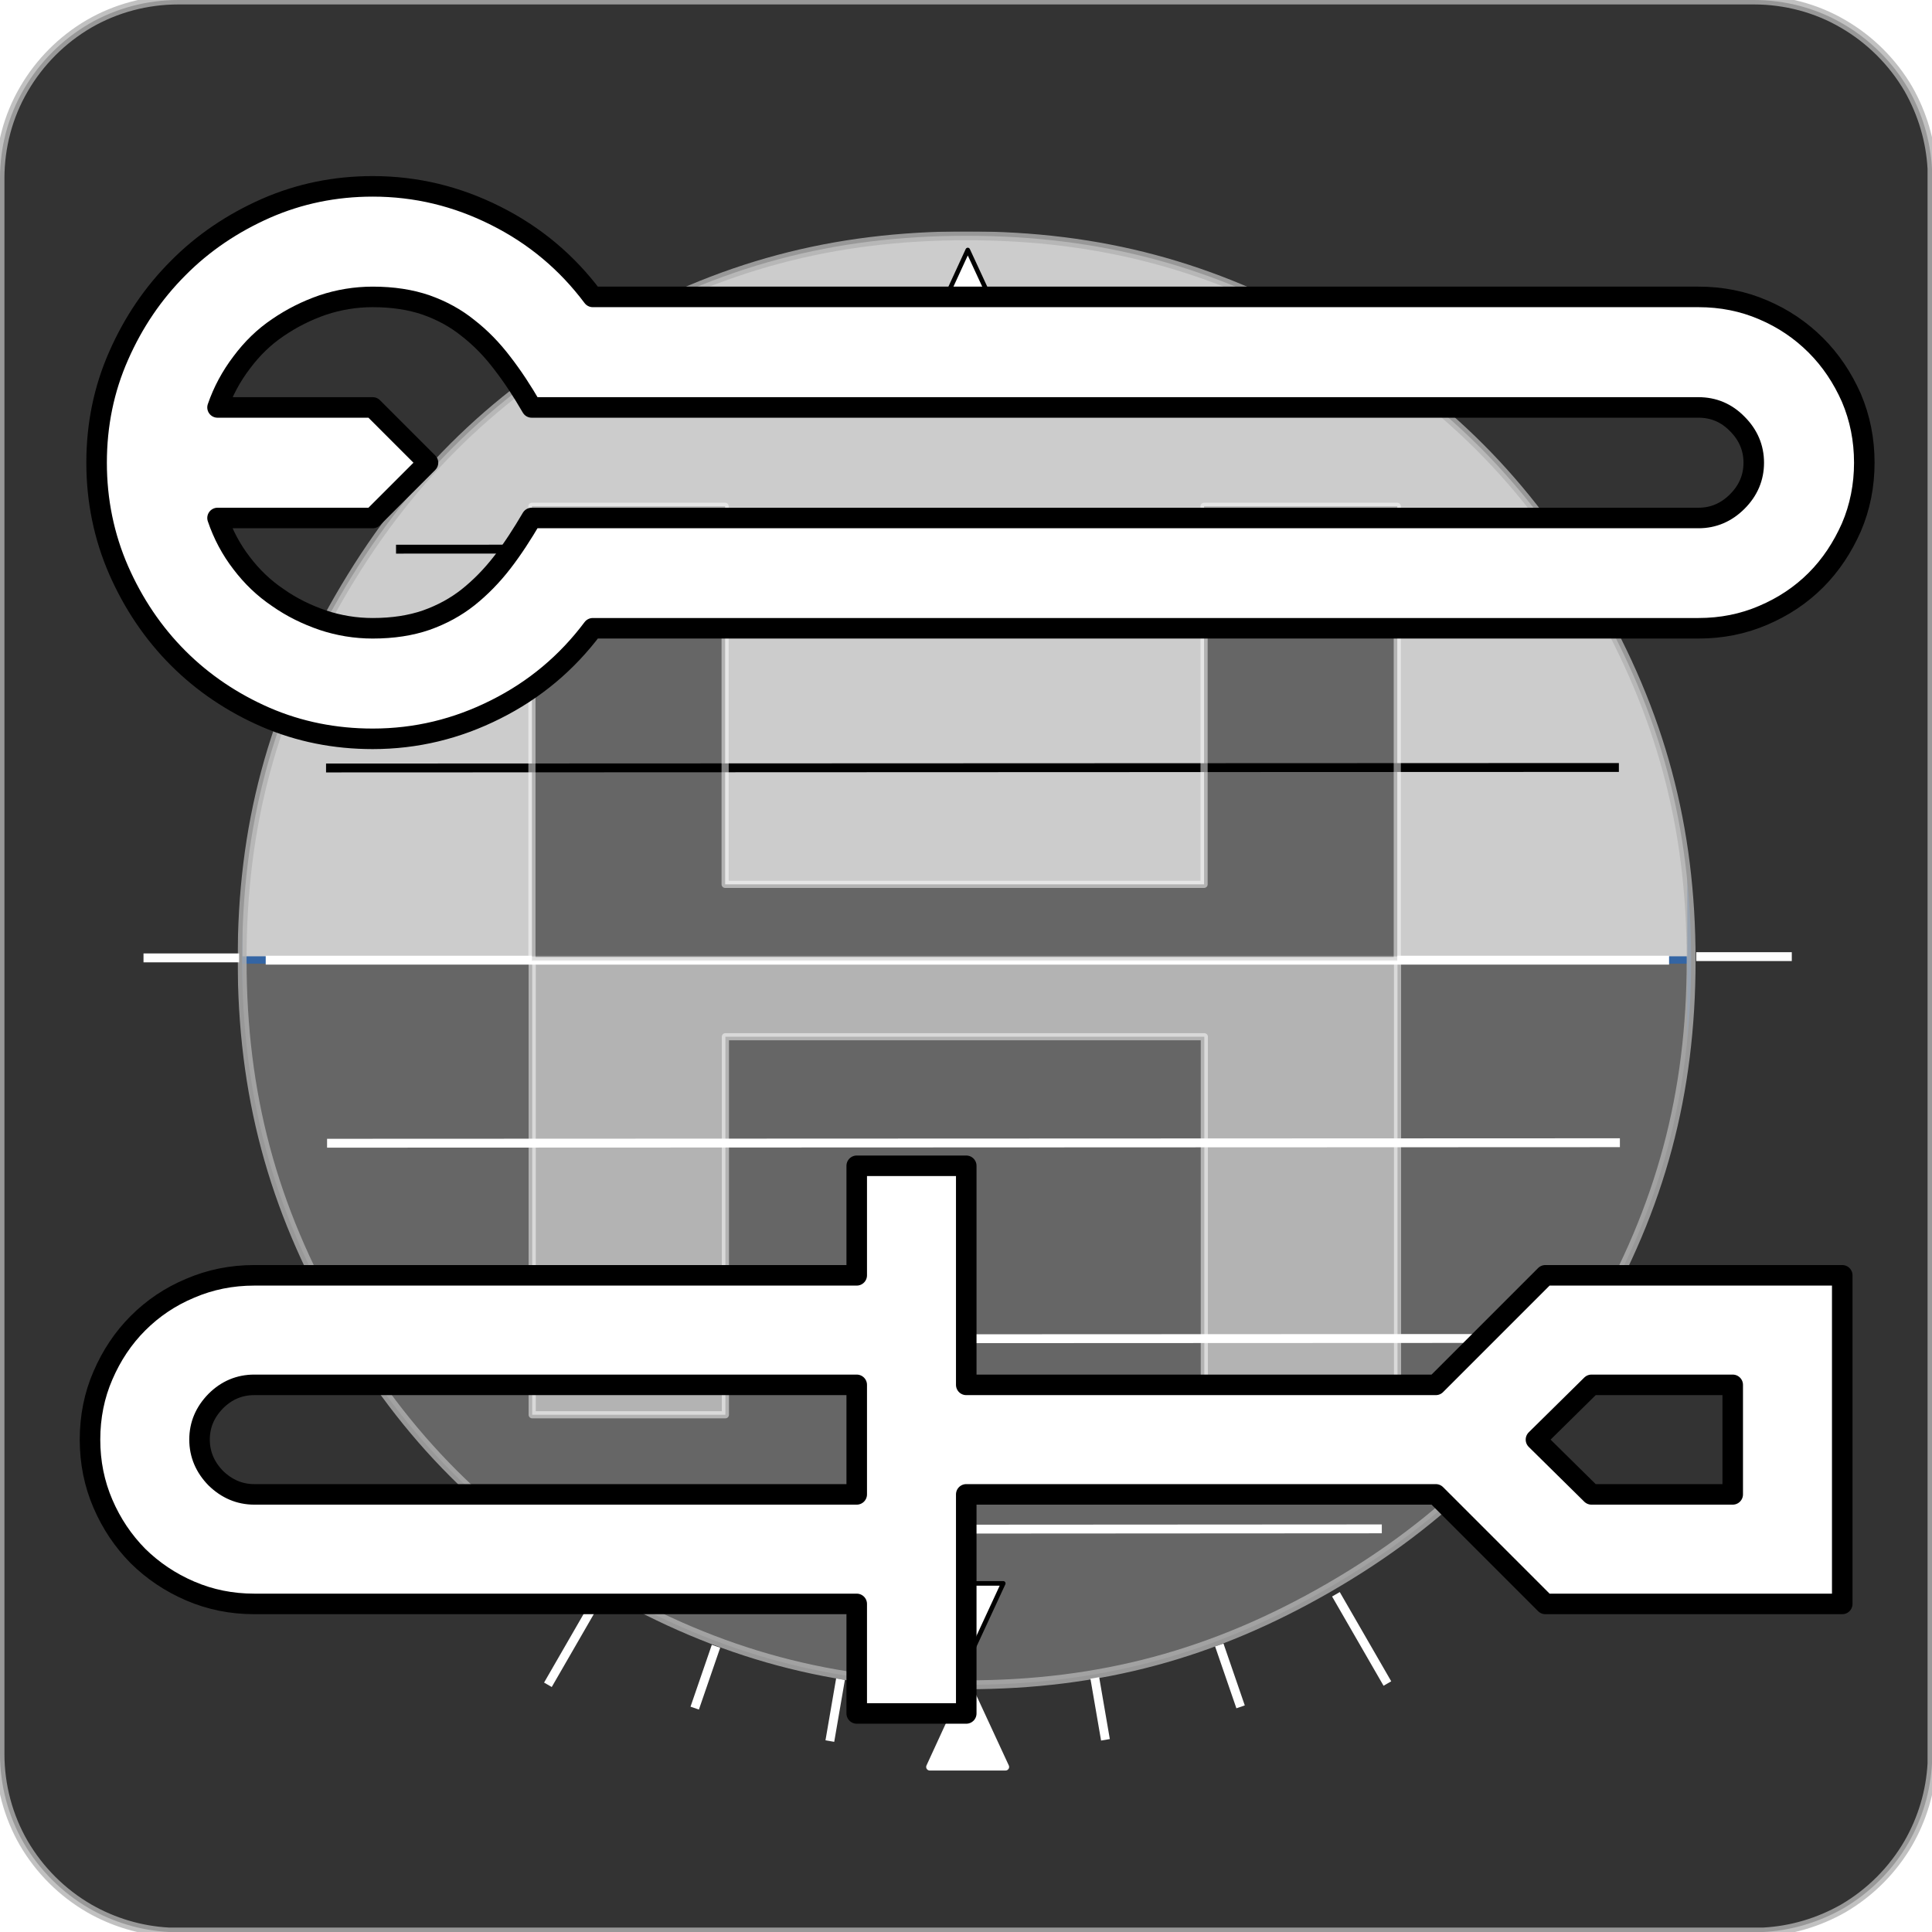
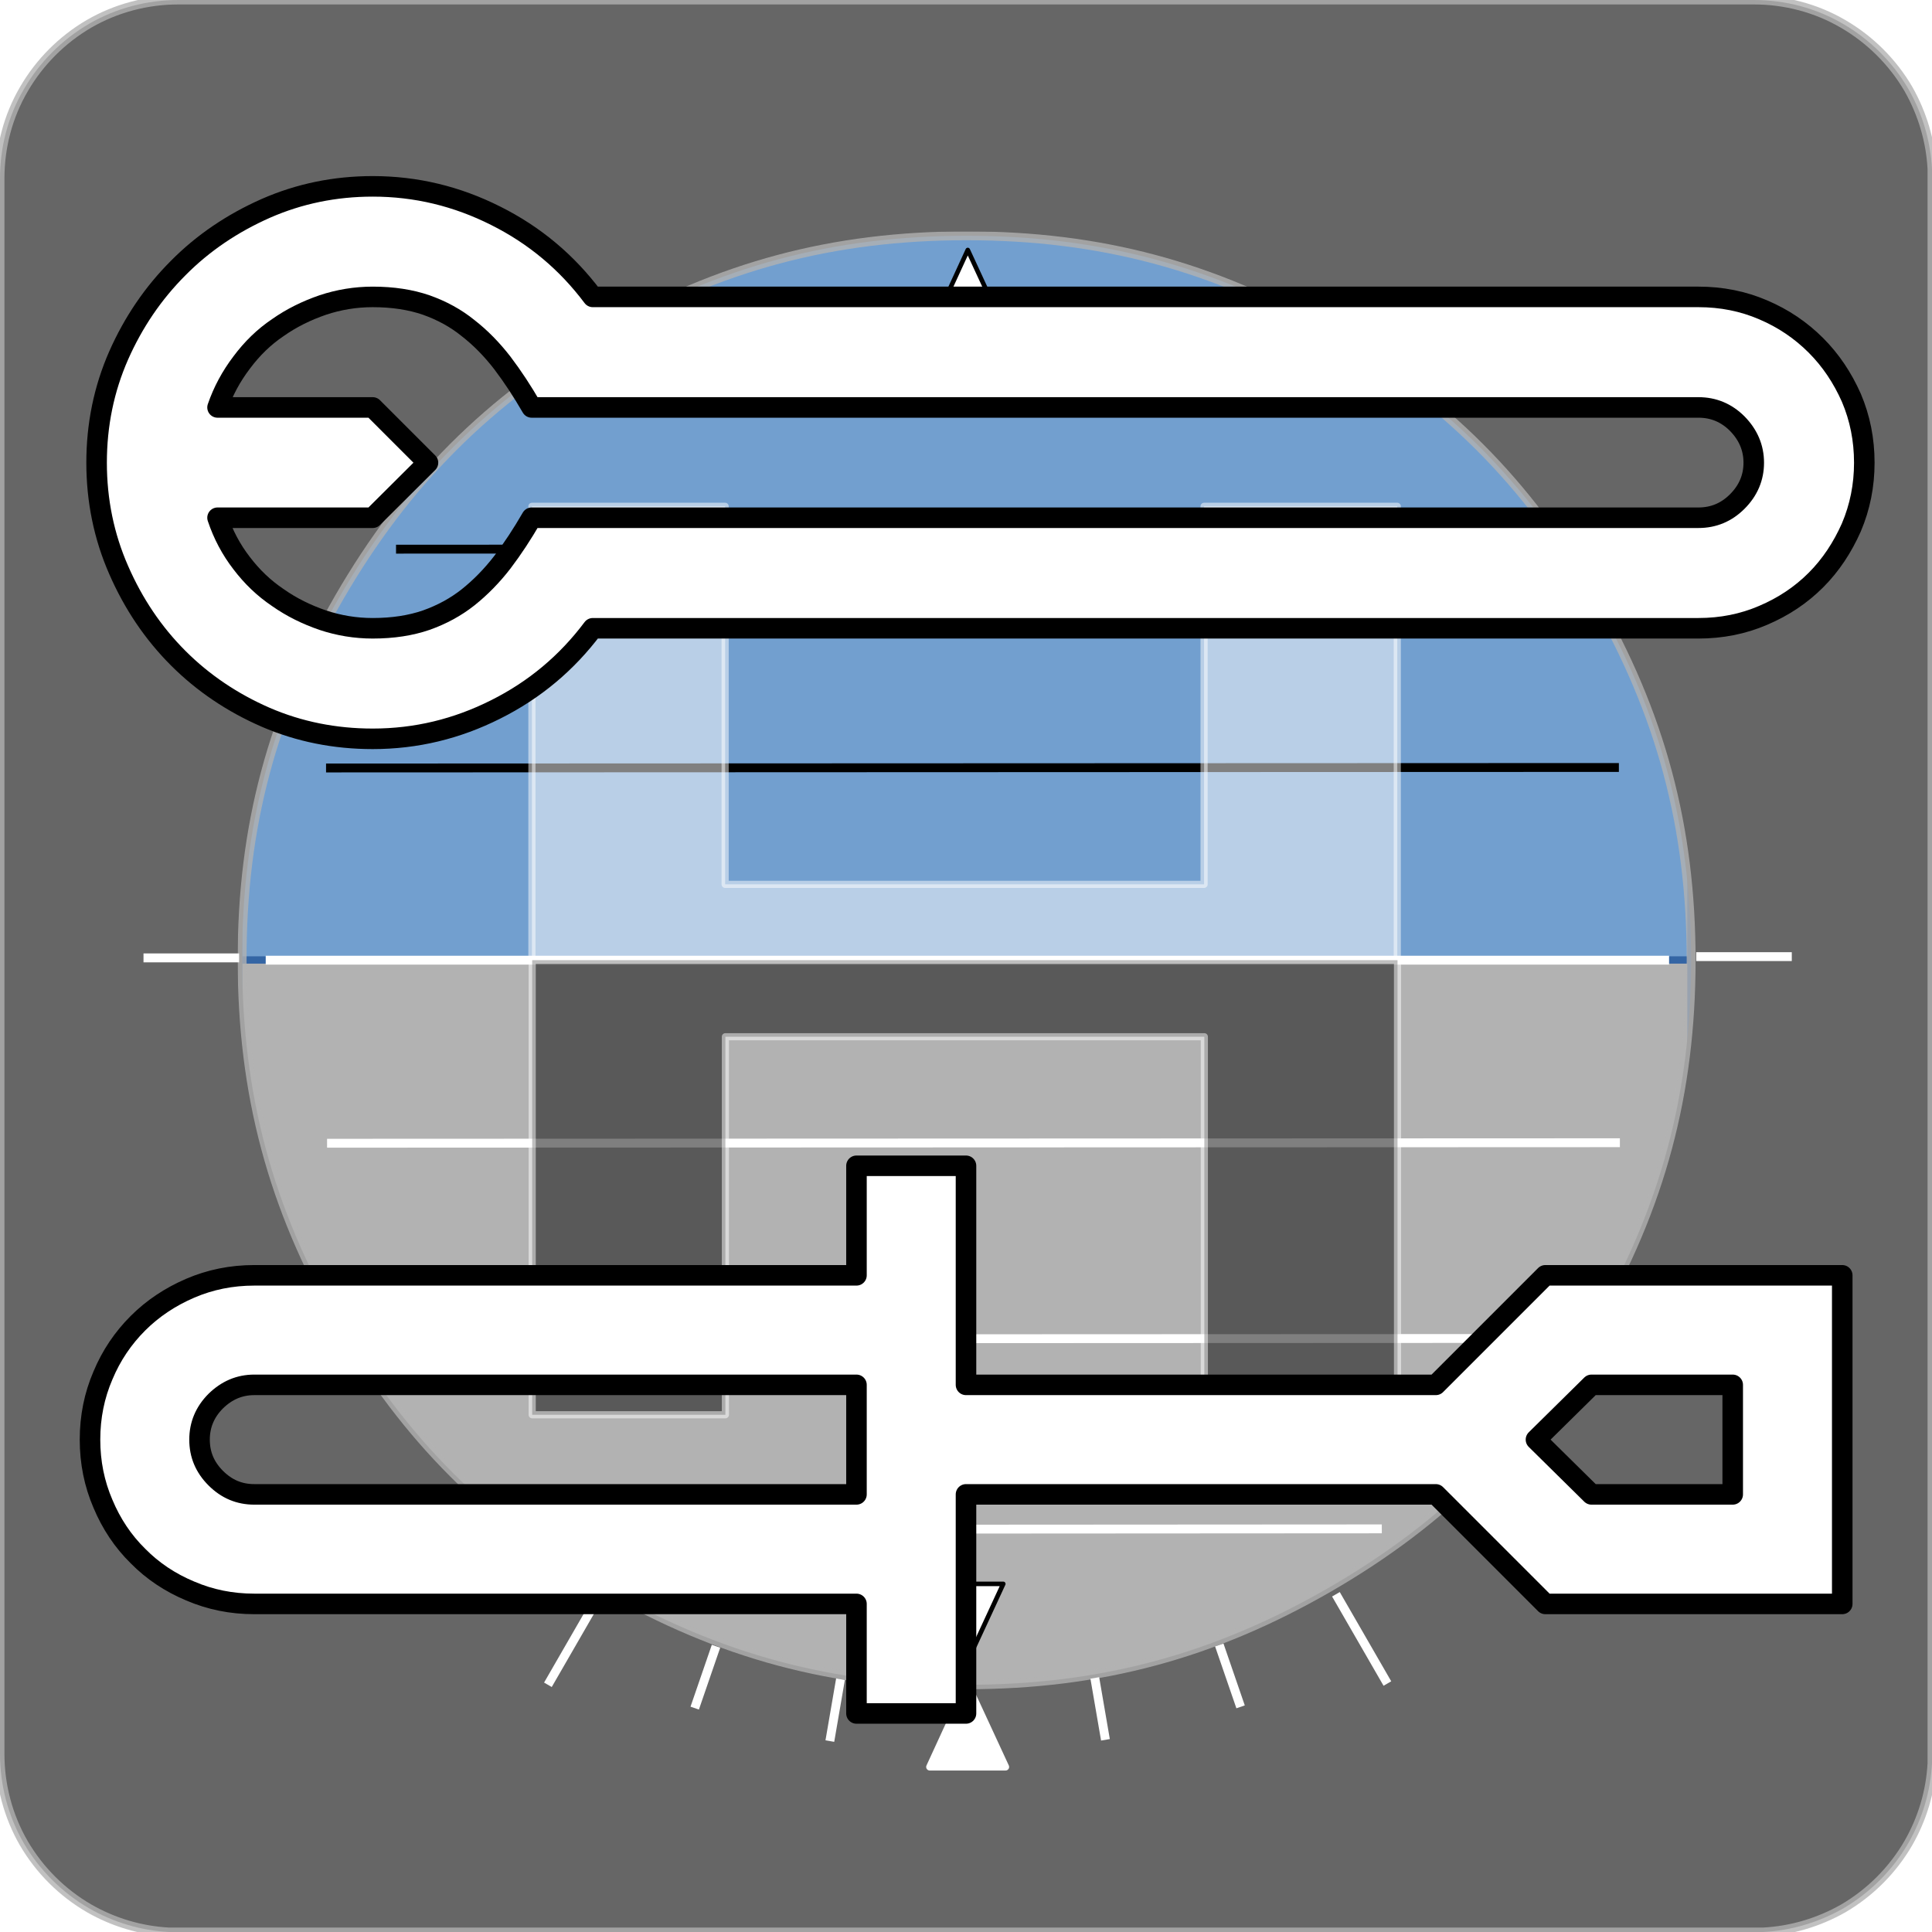
- <svg xmlns="http://www.w3.org/2000/svg" xmlns:ns1="http://xml.openoffice.org/svg/export" version="1.2" width="76.2mm" height="76.2mm" viewBox="0 0 7620 7620" preserveAspectRatio="xMidYMid" fill-rule="evenodd" stroke-width="28.222" stroke-linejoin="round" xml:space="preserve">
-   <defs class="ClipPathGroup">
+ <svg xmlns="http://www.w3.org/2000/svg" xmlns:ns1="http://xml.openoffice.org/svg/export" version="1.2" width="76.2mm" height="76.2mm" viewBox="0 0 7620 7620" preserveAspectRatio="xMidYMid" fill-rule="evenodd" stroke-width="28.222" stroke-linejoin="round" xml:space="preserve" id="svg326">
+   <defs class="ClipPathGroup" id="defs8">
    <clipPath id="presentation_clip_path" clipPathUnits="userSpaceOnUse">
-       <rect x="0" y="0" width="7620" height="7620" />
+       <rect x="0" y="0" width="7620" height="7620" id="rect2" />
    </clipPath>
    <clipPath id="presentation_clip_path_shrink" clipPathUnits="userSpaceOnUse">
-       <rect x="7" y="7" width="7605" height="7605" />
+       <rect x="7" y="7" width="7605" height="7605" id="rect5" />
    </clipPath>
  </defs>
-   <defs class="TextShapeIndex">
-     <g ns1:slide="id1" ns1:id-list="id3 id4 id5 id6 id7 id8 id9 id10 id11 id12 id13 id14 id15 id16 id17 id18 id19 id20 id21 id22 id23 id24 id25 id26 id27 id28 id29 id30 id31" />
+   <defs class="TextShapeIndex" id="defs12">
+     <g ns1:slide="id1" ns1:id-list="id3 id4 id5 id6 id7 id8 id9 id10 id11 id12 id13 id14 id15 id16 id17 id18 id19 id20 id21 id22 id23 id24 id25 id26 id27 id28 id29 id30 id31" id="g10" />
  </defs>
-   <defs class="EmbeddedBulletChars">
+   <defs class="EmbeddedBulletChars" id="defs44">
    <g id="bullet-char-template-57356" transform="scale(0.0004882812,-0.0004882812)">
-       <path d="M 580,1141 L 1163,571 580,0 -4,571 580,1141 Z" />
+       <path d="M 580,1141 L 1163,571 580,0 -4,571 580,1141 Z" id="path14" />
    </g>
    <g id="bullet-char-template-57354" transform="scale(0.0004882812,-0.0004882812)">
-       <path d="M 8,1128 L 1137,1128 1137,0 8,0 8,1128 Z" />
+       <path d="M 8,1128 L 1137,1128 1137,0 8,0 8,1128 Z" id="path17" />
    </g>
    <g id="bullet-char-template-10146" transform="scale(0.0004882812,-0.0004882812)">
-       <path d="M 174,0 L 602,739 174,1481 1456,739 174,0 Z M 1358,739 L 309,1346 659,739 1358,739 Z" />
+       <path d="M 174,0 L 602,739 174,1481 1456,739 174,0 Z M 1358,739 L 309,1346 659,739 1358,739 Z" id="path20" />
    </g>
    <g id="bullet-char-template-10132" transform="scale(0.0004882812,-0.0004882812)">
-       <path d="M 2015,739 L 1276,0 717,0 1260,543 174,543 174,936 1260,936 717,1481 1274,1481 2015,739 Z" />
+       <path d="M 2015,739 L 1276,0 717,0 1260,543 174,543 174,936 1260,936 717,1481 1274,1481 2015,739 Z" id="path23" />
    </g>
    <g id="bullet-char-template-10007" transform="scale(0.0004882812,-0.0004882812)">
-       <path d="M 0,-2 C -7,14 -16,27 -25,37 L 356,567 C 262,823 215,952 215,954 215,979 228,992 255,992 264,992 276,990 289,987 310,991 331,999 354,1012 L 381,999 492,748 772,1049 836,1024 860,1049 C 881,1039 901,1025 922,1006 886,937 835,863 770,784 769,783 710,716 594,584 L 774,223 C 774,196 753,168 711,139 L 727,119 C 717,90 699,76 672,76 641,76 570,178 457,381 L 164,-76 C 142,-110 111,-127 72,-127 30,-127 9,-110 8,-76 1,-67 -2,-52 -2,-32 -2,-23 -1,-13 0,-2 Z" />
+       <path d="M 0,-2 C -7,14 -16,27 -25,37 L 356,567 C 262,823 215,952 215,954 215,979 228,992 255,992 264,992 276,990 289,987 310,991 331,999 354,1012 L 381,999 492,748 772,1049 836,1024 860,1049 C 881,1039 901,1025 922,1006 886,937 835,863 770,784 769,783 710,716 594,584 L 774,223 C 774,196 753,168 711,139 L 727,119 C 717,90 699,76 672,76 641,76 570,178 457,381 L 164,-76 C 142,-110 111,-127 72,-127 30,-127 9,-110 8,-76 1,-67 -2,-52 -2,-32 -2,-23 -1,-13 0,-2 Z" id="path26" />
    </g>
    <g id="bullet-char-template-10004" transform="scale(0.0004882812,-0.0004882812)">
-       <path d="M 285,-33 C 182,-33 111,30 74,156 52,228 41,333 41,471 41,549 55,616 82,672 116,743 169,778 240,778 293,778 328,747 346,684 L 369,508 C 377,444 397,411 428,410 L 1163,1116 C 1174,1127 1196,1133 1229,1133 1271,1133 1292,1118 1292,1087 L 1292,965 C 1292,929 1282,901 1262,881 L 442,47 C 390,-6 338,-33 285,-33 Z" />
+       <path d="M 285,-33 C 182,-33 111,30 74,156 52,228 41,333 41,471 41,549 55,616 82,672 116,743 169,778 240,778 293,778 328,747 346,684 L 369,508 C 377,444 397,411 428,410 L 1163,1116 C 1174,1127 1196,1133 1229,1133 1271,1133 1292,1118 1292,1087 L 1292,965 C 1292,929 1282,901 1262,881 L 442,47 C 390,-6 338,-33 285,-33 Z" id="path29" />
    </g>
    <g id="bullet-char-template-9679" transform="scale(0.0004882812,-0.0004882812)">
-       <path d="M 813,0 C 632,0 489,54 383,161 276,268 223,411 223,592 223,773 276,916 383,1023 489,1130 632,1184 813,1184 992,1184 1136,1130 1245,1023 1353,916 1407,772 1407,592 1407,412 1353,268 1245,161 1136,54 992,0 813,0 Z" />
+       <path d="M 813,0 C 632,0 489,54 383,161 276,268 223,411 223,592 223,773 276,916 383,1023 489,1130 632,1184 813,1184 992,1184 1136,1130 1245,1023 1353,916 1407,772 1407,592 1407,412 1353,268 1245,161 1136,54 992,0 813,0 Z" id="path32" />
    </g>
    <g id="bullet-char-template-8226" transform="scale(0.0004882812,-0.0004882812)">
-       <path d="M 346,457 C 273,457 209,483 155,535 101,586 74,649 74,723 74,796 101,859 155,911 209,963 273,989 346,989 419,989 480,963 531,910 582,859 608,796 608,723 608,648 583,586 532,535 482,483 420,457 346,457 Z" />
+       <path d="M 346,457 C 273,457 209,483 155,535 101,586 74,649 74,723 74,796 101,859 155,911 209,963 273,989 346,989 419,989 480,963 531,910 582,859 608,796 608,723 608,648 583,586 532,535 482,483 420,457 346,457 Z" id="path35" />
    </g>
    <g id="bullet-char-template-8211" transform="scale(0.0004882812,-0.0004882812)">
-       <path d="M -4,459 L 1135,459 1135,606 -4,606 -4,459 Z" />
+       <path d="M -4,459 L 1135,459 1135,606 -4,606 -4,459 Z" id="path38" />
    </g>
    <g id="bullet-char-template-61548" transform="scale(0.0004882812,-0.0004882812)">
-       <path d="M 173,740 C 173,903 231,1043 346,1159 462,1274 601,1332 765,1332 928,1332 1067,1274 1183,1159 1299,1043 1357,903 1357,740 1357,577 1299,437 1183,322 1067,206 928,148 765,148 601,148 462,206 346,322 231,437 173,577 173,740 Z" />
+       <path d="M 173,740 C 173,903 231,1043 346,1159 462,1274 601,1332 765,1332 928,1332 1067,1274 1183,1159 1299,1043 1357,903 1357,740 1357,577 1299,437 1183,322 1067,206 928,148 765,148 601,148 462,206 346,322 231,437 173,577 173,740 Z" id="path41" />
    </g>
  </defs>
-   <g>
+   <g id="g49">
    <g id="id2" class="Master_Slide">
      <g id="bg-id2" class="Background" />
      <g id="bo-id2" class="BackgroundObjects" />
    </g>
  </g>
-   <g class="SlideGroup">
-     <g>
+   <g class="SlideGroup" id="g324">
+     <g id="g322">
      <g id="container-id1">
        <g id="id1" class="Slide" clip-path="url(#presentation_clip_path)">
-           <g class="Page">
-             <g class="com.sun.star.drawing.CustomShape">
+           <g class="Page" id="g318">
+             <g class="com.sun.star.drawing.CustomShape" id="g58">
              <g id="id3">
-                 <rect class="BoundingBox" stroke="none" fill="none" x="941" y="3785" width="5730" height="2884" />
-                 <path fill="rgb(102,102,102)" stroke="none" d="M 3806,6667 L 942,6667 942,3786 6669,3786 6669,6667 3806,6667 Z" />
-                 <path fill="none" stroke="rgb(52,101,164)" d="M 3806,6667 L 942,6667 942,3786 6669,3786 6669,6667 3806,6667 Z" />
-               </g>
-             </g>
-             <g class="com.sun.star.drawing.CustomShape">
+                 <rect class="BoundingBox" stroke="none" fill="none" x="941" y="3785" width="5730" height="2884" id="rect51" />
+                 <path fill="rgb(178,178,178)" stroke="none" d="M 3806,6667 L 942,6667 942,3786 6669,3786 6669,6667 3806,6667 Z" id="path53" />
+                 <path fill="none" stroke="rgb(52,101,164)" d="M 3806,6667 L 942,6667 942,3786 6669,3786 6669,6667 3806,6667 Z" id="path55" />
+               </g>
+             </g>
+             <g class="com.sun.star.drawing.CustomShape" id="g67">
              <g id="id4">
-                 <rect class="BoundingBox" stroke="none" fill="none" x="941" y="904" width="5730" height="2884" />
-                 <path fill="rgb(204,204,204)" stroke="none" d="M 3806,3786 L 942,3786 942,905 6669,905 6669,3786 3806,3786 Z" />
-                 <path fill="none" stroke="rgb(52,101,164)" d="M 3806,3786 L 942,3786 942,905 6669,905 6669,3786 3806,3786 Z" />
-               </g>
-             </g>
-             <g class="com.sun.star.drawing.ClosedBezierShape">
+                 <rect class="BoundingBox" stroke="none" fill="none" x="941" y="904" width="5730" height="2884" id="rect60" />
+                 <path fill="rgb(114,159,207)" stroke="none" d="M 3806,3786 L 942,3786 942,905 6669,905 6669,3786 3806,3786 Z" id="path62" />
+                 <path fill="none" stroke="rgb(52,101,164)" d="M 3806,3786 L 942,3786 942,905 6669,905 6669,3786 3806,3786 Z" id="path64" />
+               </g>
+             </g>
+             <g class="com.sun.star.drawing.ClosedBezierShape" id="g118">
              <g id="id5">
-                 <rect class="BoundingBox" stroke="none" fill="none" x="-18" y="-18" width="7657" height="7657" />
-                 <path fill="rgb(51,51,51)" stroke="none" d="M 5241,1312 C 4785,1049 4338,930 3812,930 3286,930 2839,1049 2383,1312 1928,1575 1600,1903 1337,2358 1074,2814 954,3261 955,3787 955,4313 1074,4760 1337,5216 1600,5671 1928,5999 2383,6262 2839,6525 3286,6645 3812,6645 4338,6645 4785,6525 5241,6262 5696,5999 6024,5671 6287,5216 6550,4760 6670,4313 6670,3787 6670,3261 6550,2814 6287,2358 6024,1903 5696,1575 5241,1312 Z M 7620,6955 C 7614,7066 7582,7173 7527,7269 7465,7376 7376,7465 7270,7527 7173,7582 7066,7614 6955,7620 L 666,7620 C 555,7614 448,7582 352,7527 245,7465 156,7376 94,7270 32,7163 0,7041 0,6918 L 0,6917 0,703 C 0,580 32,458 94,352 156,245 245,156 351,94 458,32 580,0 703,0 L 6918,0 C 7041,0 7163,32 7269,94 7376,156 7465,245 7527,351 7582,448 7614,555 7620,666 L 7620,6955 Z" />
-                 <defs>
+                 <rect class="BoundingBox" stroke="none" fill="none" x="-18" y="-18" width="7657" height="7657" id="rect69" />
+                 <path fill="rgb(102,102,102)" stroke="none" d="M 5241,1312 C 4785,1049 4338,930 3812,930 3286,930 2839,1049 2383,1312 1928,1575 1600,1903 1337,2358 1074,2814 954,3261 955,3787 955,4313 1074,4760 1337,5216 1600,5671 1928,5999 2383,6262 2839,6525 3286,6645 3812,6645 4338,6645 4785,6525 5241,6262 5696,5999 6024,5671 6287,5216 6550,4760 6670,4313 6670,3787 6670,3261 6550,2814 6287,2358 6024,1903 5696,1575 5241,1312 Z M 7620,6955 C 7614,7066 7582,7173 7527,7269 7465,7376 7376,7465 7270,7527 7173,7582 7066,7614 6955,7620 L 666,7620 C 555,7614 448,7582 352,7527 245,7465 156,7376 94,7270 32,7163 0,7041 0,6918 L 0,6917 0,703 C 0,580 32,458 94,352 156,245 245,156 351,94 458,32 580,0 703,0 L 6918,0 C 7041,0 7163,32 7269,94 7376,156 7465,245 7527,351 7582,448 7614,555 7620,666 L 7620,6955 Z" id="path71" />
+                 <defs id="defs89">
                  <mask id="mask1">
-                     <g>
-                       <defs>
+                     <g id="g86">
+                       <defs id="defs82">
                        <linearGradient id="gradient1" x1="3812" y1="913" x2="3812" y2="6663" gradientUnits="userSpaceOnUse">
-                           <stop offset="0.5" style="stop-color:rgb(204,204,204)" />
-                           <stop offset="0.5" style="stop-color:rgb(204,204,204)" />
-                           <stop offset="1" style="stop-color:rgb(204,204,204)" />
-                           <stop offset="1" style="stop-color:rgb(204,204,204)" />
+                           <stop offset="0.5" style="stop-color:rgb(204,204,204)" id="stop73" />
+                           <stop offset="0.5" style="stop-color:rgb(204,204,204)" id="stop75" />
+                           <stop offset="1" style="stop-color:rgb(204,204,204)" id="stop77" />
+                           <stop offset="1" style="stop-color:rgb(204,204,204)" id="stop79" />
                        </linearGradient>
                      </defs>
-                       <path style="fill:url(#gradient1)" d="M 937,913 L 6688,913 6688,6663 937,6663 937,913 Z" />
+                       <path style="fill:url(#gradient1)" d="M 937,913 L 6688,913 6688,6663 937,6663 937,913 Z" id="path84" />
                    </g>
                  </mask>
                </defs>
-                 <g style="mask:url(#mask1)">
-                   <path fill="none" stroke="rgb(178,178,178)" stroke-width="35" stroke-linejoin="round" d="M 5241,1312 C 4785,1049 4338,930 3812,930 3286,930 2839,1049 2383,1312 1928,1575 1600,1903 1337,2358 1074,2814 954,3261 955,3787 955,4313 1074,4760 1337,5216 1600,5671 1928,5999 2383,6262 2839,6525 3286,6645 3812,6645 4338,6645 4785,6525 5241,6262 5696,5999 6024,5671 6287,5216 6550,4760 6670,4313 6670,3787 6670,3261 6550,2814 6287,2358 6024,1903 5696,1575 5241,1312 Z" />
+                 <g style="mask:url(#mask1)" mask="url(#mask1)" id="g93">
+                   <path fill="none" stroke="rgb(178,178,178)" stroke-width="35" stroke-linejoin="round" d="M 5241,1312 C 4785,1049 4338,930 3812,930 3286,930 2839,1049 2383,1312 1928,1575 1600,1903 1337,2358 1074,2814 954,3261 955,3787 955,4313 1074,4760 1337,5216 1600,5671 1928,5999 2383,6262 2839,6525 3286,6645 3812,6645 4338,6645 4785,6525 5241,6262 5696,5999 6024,5671 6287,5216 6550,4760 6670,4313 6670,3787 6670,3261 6550,2814 6287,2358 6024,1903 5696,1575 5241,1312 Z" id="path91" />
                </g>
-                 <defs>
+                 <defs id="defs111">
                  <mask id="mask2">
-                     <g>
-                       <defs>
+                     <g id="g108">
+                       <defs id="defs104">
                        <linearGradient id="gradient2" x1="3810" y1="-18" x2="3810" y2="7638" gradientUnits="userSpaceOnUse">
-                           <stop offset="0.5" style="stop-color:rgb(204,204,204)" />
-                           <stop offset="0.5" style="stop-color:rgb(204,204,204)" />
-                           <stop offset="1" style="stop-color:rgb(204,204,204)" />
-                           <stop offset="1" style="stop-color:rgb(204,204,204)" />
+                           <stop offset="0.5" style="stop-color:rgb(204,204,204)" id="stop95" />
+                           <stop offset="0.5" style="stop-color:rgb(204,204,204)" id="stop97" />
+                           <stop offset="1" style="stop-color:rgb(204,204,204)" id="stop99" />
+                           <stop offset="1" style="stop-color:rgb(204,204,204)" id="stop101" />
                        </linearGradient>
                      </defs>
-                       <path style="fill:url(#gradient2)" d="M -18,-18 L 7638,-18 7638,7638 -18,7638 -18,-18 Z" />
+                       <path style="fill:url(#gradient2)" d="M -18,-18 L 7638,-18 7638,7638 -18,7638 -18,-18 Z" id="path106" />
                    </g>
                  </mask>
                </defs>
-                 <g style="mask:url(#mask2)">
-                   <path fill="none" stroke="rgb(178,178,178)" stroke-width="35" stroke-linejoin="round" d="M 7620,6955 C 7614,7066 7582,7173 7527,7269 7465,7376 7376,7465 7270,7527 7173,7582 7066,7614 6955,7620 L 666,7620 C 555,7614 448,7582 352,7527 245,7465 156,7376 94,7270 32,7163 0,7041 0,6918 L 0,6917 0,703 C 0,580 32,458 94,352 156,245 245,156 351,94 458,32 580,0 703,0 L 6918,0 C 7041,0 7163,32 7269,94 7376,156 7465,245 7527,351 7582,448 7614,555 7620,666 L 7620,6955 Z" />
+                 <g style="mask:url(#mask2)" mask="url(#mask2)" id="g115">
+                   <path fill="none" stroke="rgb(178,178,178)" stroke-width="35" stroke-linejoin="round" d="M 7620,6955 C 7614,7066 7582,7173 7527,7269 7465,7376 7376,7465 7270,7527 7173,7582 7066,7614 6955,7620 L 666,7620 C 555,7614 448,7582 352,7527 245,7465 156,7376 94,7270 32,7163 0,7041 0,6918 L 0,6917 0,703 C 0,580 32,458 94,352 156,245 245,156 351,94 458,32 580,0 703,0 L 6918,0 C 7041,0 7163,32 7269,94 7376,156 7465,245 7527,351 7582,448 7614,555 7620,666 L 7620,6955 Z" id="path113" />
                </g>
              </g>
            </g>
-             <g class="com.sun.star.drawing.LineShape">
+             <g class="com.sun.star.drawing.LineShape" id="g125">
              <g id="id6">
-                 <rect class="BoundingBox" stroke="none" fill="none" x="955" y="5248" width="384" height="130" />
-                 <path fill="none" stroke="rgb(52,101,164)" d="M 956,5376 L 1337,5249" />
-               </g>
-             </g>
-             <g class="com.sun.star.drawing.LineShape">
+                 <rect class="BoundingBox" stroke="none" fill="none" x="955" y="5248" width="384" height="130" id="rect120" />
+                 <path fill="none" stroke="rgb(52,101,164)" d="M 956,5376 L 1337,5249" id="path122" />
+               </g>
+             </g>
+             <g class="com.sun.star.drawing.LineShape" id="g132">
              <g id="id7">
-                 <rect class="BoundingBox" stroke="none" fill="none" x="921" y="5195" width="414" height="250" />
-                 <path fill="none" stroke="rgb(255,255,255)" stroke-width="35" stroke-linejoin="round" d="M 939,5426 L 1316,5213" />
-               </g>
-             </g>
-             <g class="com.sun.star.drawing.LineShape">
+                 <rect class="BoundingBox" stroke="none" fill="none" x="921" y="5195" width="414" height="250" id="rect127" />
+                 <path fill="none" stroke="rgb(255,255,255)" stroke-width="35" stroke-linejoin="round" d="M 939,5426 L 1316,5213" id="path129" />
+               </g>
+             </g>
+             <g class="com.sun.star.drawing.LineShape" id="g139">
              <g id="id8">
-                 <rect class="BoundingBox" stroke="none" fill="none" x="548" y="3760" width="414" height="37" />
-                 <path fill="none" stroke="rgb(255,255,255)" stroke-width="35" stroke-linejoin="round" d="M 566,3778 L 943,3778" />
-               </g>
-             </g>
-             <g class="com.sun.star.drawing.LineShape">
+                 <rect class="BoundingBox" stroke="none" fill="none" x="548" y="3760" width="414" height="37" id="rect134" />
+                 <path fill="none" stroke="rgb(255,255,255)" stroke-width="35" stroke-linejoin="round" d="M 566,3778 L 943,3778" id="path136" />
+               </g>
+             </g>
+             <g class="com.sun.star.drawing.LineShape" id="g146">
              <g id="id9">
-                 <rect class="BoundingBox" stroke="none" fill="none" x="2143" y="6275" width="240" height="389" />
-                 <path fill="none" stroke="rgb(255,255,255)" stroke-width="35" stroke-linejoin="round" d="M 2161,6645 L 2364,6293" />
-               </g>
-             </g>
-             <g class="com.sun.star.drawing.LineShape">
+                 <rect class="BoundingBox" stroke="none" fill="none" x="2143" y="6275" width="240" height="389" id="rect141" />
+                 <path fill="none" stroke="rgb(255,255,255)" stroke-width="35" stroke-linejoin="round" d="M 2161,6645 L 2364,6293" id="path143" />
+               </g>
+             </g>
+             <g class="com.sun.star.drawing.LineShape" id="g153">
              <g id="id10">
-                 <rect class="BoundingBox" stroke="none" fill="none" x="2722" y="6475" width="121" height="281" />
-                 <path fill="none" stroke="rgb(255,255,255)" stroke-width="35" stroke-linejoin="round" d="M 2740,6737 L 2824,6493" />
-               </g>
-             </g>
-             <g class="com.sun.star.drawing.LineShape">
+                 <rect class="BoundingBox" stroke="none" fill="none" x="2722" y="6475" width="121" height="281" id="rect148" />
+                 <path fill="none" stroke="rgb(255,255,255)" stroke-width="35" stroke-linejoin="round" d="M 2740,6737 L 2824,6493" id="path150" />
+               </g>
+             </g>
+             <g class="com.sun.star.drawing.LineShape" id="g160">
              <g id="id11">
-                 <rect class="BoundingBox" stroke="none" fill="none" x="3255" y="6605" width="79" height="281" />
-                 <path fill="none" stroke="rgb(255,255,255)" stroke-width="35" stroke-linejoin="round" d="M 3273,6867 L 3315,6623" />
-               </g>
-             </g>
-             <g class="com.sun.star.drawing.CustomShape">
+                 <rect class="BoundingBox" stroke="none" fill="none" x="3255" y="6605" width="79" height="281" id="rect155" />
+                 <path fill="none" stroke="rgb(255,255,255)" stroke-width="35" stroke-linejoin="round" d="M 3273,6867 L 3315,6623" id="path157" />
+               </g>
+             </g>
+             <g class="com.sun.star.drawing.CustomShape" id="g169">
              <g id="id12">
-                 <rect class="BoundingBox" stroke="none" fill="none" x="3666" y="6644" width="302" height="327" />
-                 <path fill="rgb(255,255,255)" stroke="none" d="M 3816,6645 L 3966,6969 3667,6969 3816,6645 Z" />
-                 <path fill="none" stroke="rgb(255,255,255)" d="M 3816,6645 L 3966,6969 3667,6969 3816,6645 Z" />
-               </g>
-             </g>
-             <g class="com.sun.star.drawing.LineShape">
+                 <rect class="BoundingBox" stroke="none" fill="none" x="3666" y="6644" width="302" height="327" id="rect162" />
+                 <path fill="rgb(255,255,255)" stroke="none" d="M 3816,6645 L 3966,6969 3667,6969 3816,6645 Z" id="path164" />
+                 <path fill="none" stroke="rgb(255,255,255)" d="M 3816,6645 L 3966,6969 3667,6969 3816,6645 Z" id="path166" />
+               </g>
+             </g>
+             <g class="com.sun.star.drawing.LineShape" id="g176">
              <g id="id13">
-                 <rect class="BoundingBox" stroke="none" fill="none" x="6295" y="5243" width="384" height="130" />
-                 <path fill="none" stroke="rgb(52,101,164)" d="M 6677,5371 L 6296,5244" />
-               </g>
-             </g>
-             <g class="com.sun.star.drawing.LineShape">
+                 <rect class="BoundingBox" stroke="none" fill="none" x="6295" y="5243" width="384" height="130" id="rect171" />
+                 <path fill="none" stroke="rgb(52,101,164)" d="M 6677,5371 L 6296,5244" id="path173" />
+               </g>
+             </g>
+             <g class="com.sun.star.drawing.LineShape" id="g183">
              <g id="id14">
-                 <rect class="BoundingBox" stroke="none" fill="none" x="6299" y="5190" width="414" height="250" />
-                 <path fill="none" stroke="rgb(255,255,255)" stroke-width="35" stroke-linejoin="round" d="M 6694,5421 L 6317,5208" />
-               </g>
-             </g>
-             <g class="com.sun.star.drawing.LineShape">
+                 <rect class="BoundingBox" stroke="none" fill="none" x="6299" y="5190" width="414" height="250" id="rect178" />
+                 <path fill="none" stroke="rgb(255,255,255)" stroke-width="35" stroke-linejoin="round" d="M 6694,5421 L 6317,5208" id="path180" />
+               </g>
+             </g>
+             <g class="com.sun.star.drawing.LineShape" id="g190">
              <g id="id15">
-                 <rect class="BoundingBox" stroke="none" fill="none" x="6672" y="3755" width="414" height="37" />
-                 <path fill="none" stroke="rgb(255,255,255)" stroke-width="35" stroke-linejoin="round" d="M 7067,3773 L 6690,3773" />
-               </g>
-             </g>
-             <g class="com.sun.star.drawing.LineShape">
+                 <rect class="BoundingBox" stroke="none" fill="none" x="6672" y="3755" width="414" height="37" id="rect185" />
+                 <path fill="none" stroke="rgb(255,255,255)" stroke-width="35" stroke-linejoin="round" d="M 7067,3773 L 6690,3773" id="path187" />
+               </g>
+             </g>
+             <g class="com.sun.star.drawing.LineShape" id="g197">
              <g id="id16">
-                 <rect class="BoundingBox" stroke="none" fill="none" x="5251" y="6270" width="240" height="389" />
-                 <path fill="none" stroke="rgb(255,255,255)" stroke-width="35" stroke-linejoin="round" d="M 5472,6640 L 5269,6288" />
-               </g>
-             </g>
-             <g class="com.sun.star.drawing.LineShape">
+                 <rect class="BoundingBox" stroke="none" fill="none" x="5251" y="6270" width="240" height="389" id="rect192" />
+                 <path fill="none" stroke="rgb(255,255,255)" stroke-width="35" stroke-linejoin="round" d="M 5472,6640 L 5269,6288" id="path194" />
+               </g>
+             </g>
+             <g class="com.sun.star.drawing.LineShape" id="g204">
              <g id="id17">
-                 <rect class="BoundingBox" stroke="none" fill="none" x="4791" y="6470" width="121" height="281" />
-                 <path fill="none" stroke="rgb(255,255,255)" stroke-width="35" stroke-linejoin="round" d="M 4893,6732 L 4809,6488" />
-               </g>
-             </g>
-             <g class="com.sun.star.drawing.LineShape">
+                 <rect class="BoundingBox" stroke="none" fill="none" x="4791" y="6470" width="121" height="281" id="rect199" />
+                 <path fill="none" stroke="rgb(255,255,255)" stroke-width="35" stroke-linejoin="round" d="M 4893,6732 L 4809,6488" id="path201" />
+               </g>
+             </g>
+             <g class="com.sun.star.drawing.LineShape" id="g211">
              <g id="id18">
-                 <rect class="BoundingBox" stroke="none" fill="none" x="4300" y="6600" width="79" height="281" />
-                 <path fill="none" stroke="rgb(255,255,255)" stroke-width="35" stroke-linejoin="round" d="M 4360,6862 L 4318,6618" />
-               </g>
-             </g>
-             <g class="com.sun.star.drawing.LineShape">
+                 <rect class="BoundingBox" stroke="none" fill="none" x="4300" y="6600" width="79" height="281" id="rect206" />
+                 <path fill="none" stroke="rgb(255,255,255)" stroke-width="35" stroke-linejoin="round" d="M 4360,6862 L 4318,6618" id="path208" />
+               </g>
+             </g>
+             <g class="com.sun.star.drawing.LineShape" id="g218">
              <g id="id19">
-                 <rect class="BoundingBox" stroke="none" fill="none" x="1272" y="4489" width="5136" height="39" />
-                 <path fill="none" stroke="rgb(255,255,255)" stroke-width="35" stroke-linejoin="round" d="M 1290,4509 L 6389,4507" />
-               </g>
-             </g>
-             <g class="com.sun.star.drawing.LineShape">
+                 <rect class="BoundingBox" stroke="none" fill="none" x="1272" y="4489" width="5136" height="39" id="rect213" />
+                 <path fill="none" stroke="rgb(255,255,255)" stroke-width="35" stroke-linejoin="round" d="M 1290,4509 L 6389,4507" id="path215" />
+               </g>
+             </g>
+             <g class="com.sun.star.drawing.LineShape" id="g225">
              <g id="id20">
-                 <rect class="BoundingBox" stroke="none" fill="none" x="1468" y="5261" width="4677" height="39" />
-                 <path fill="none" stroke="rgb(255,255,255)" stroke-width="35" stroke-linejoin="round" d="M 1486,5281 L 6126,5279" />
-               </g>
-             </g>
-             <g class="com.sun.star.drawing.LineShape">
+                 <rect class="BoundingBox" stroke="none" fill="none" x="1468" y="5261" width="4677" height="39" id="rect220" />
+                 <path fill="none" stroke="rgb(255,255,255)" stroke-width="35" stroke-linejoin="round" d="M 1486,5281 L 6126,5279" id="path222" />
+               </g>
+             </g>
+             <g class="com.sun.star.drawing.LineShape" id="g232">
              <g id="id21">
-                 <rect class="BoundingBox" stroke="none" fill="none" x="2154" y="6012" width="3315" height="39" />
-                 <path fill="none" stroke="rgb(255,255,255)" stroke-width="35" stroke-linejoin="round" d="M 2172,6032 L 5450,6030" />
-               </g>
-             </g>
-             <g class="com.sun.star.drawing.LineShape">
+                 <rect class="BoundingBox" stroke="none" fill="none" x="2154" y="6012" width="3315" height="39" id="rect227" />
+                 <path fill="none" stroke="rgb(255,255,255)" stroke-width="35" stroke-linejoin="round" d="M 2172,6032 L 5450,6030" id="path229" />
+               </g>
+             </g>
+             <g class="com.sun.star.drawing.LineShape" id="g239">
              <g id="id22">
-                 <rect class="BoundingBox" stroke="none" fill="none" x="1030" y="3769" width="5572" height="37" />
-                 <path fill="none" stroke="rgb(255,255,255)" stroke-width="35" stroke-linejoin="round" d="M 1048,3787 L 6583,3787" />
-               </g>
-             </g>
-             <g class="com.sun.star.drawing.LineShape">
+                 <rect class="BoundingBox" stroke="none" fill="none" x="1030" y="3769" width="5572" height="37" id="rect234" />
+                 <path fill="none" stroke="rgb(255,255,255)" stroke-width="35" stroke-linejoin="round" d="M 1048,3787 L 6583,3787" id="path236" />
+               </g>
+             </g>
+             <g class="com.sun.star.drawing.LineShape" id="g246">
              <g id="id23">
-                 <rect class="BoundingBox" stroke="none" fill="none" x="1268" y="3009" width="5136" height="39" />
-                 <path fill="none" stroke="rgb(0,0,0)" stroke-width="35" stroke-linejoin="round" d="M 1286,3029 L 6385,3027" />
-               </g>
-             </g>
-             <g class="com.sun.star.drawing.LineShape">
+                 <rect class="BoundingBox" stroke="none" fill="none" x="1268" y="3009" width="5136" height="39" id="rect241" />
+                 <path fill="none" stroke="rgb(0,0,0)" stroke-width="35" stroke-linejoin="round" d="M 1286,3029 L 6385,3027" id="path243" />
+               </g>
+             </g>
+             <g class="com.sun.star.drawing.LineShape" id="g253">
              <g id="id24">
-                 <rect class="BoundingBox" stroke="none" fill="none" x="1544" y="2146" width="4547" height="39" />
-                 <path fill="none" stroke="rgb(0,0,0)" stroke-width="35" stroke-linejoin="round" d="M 1562,2166 L 6072,2164" />
-               </g>
-             </g>
-             <g class="com.sun.star.drawing.LineShape">
+                 <rect class="BoundingBox" stroke="none" fill="none" x="1544" y="2146" width="4547" height="39" id="rect248" />
+                 <path fill="none" stroke="rgb(0,0,0)" stroke-width="35" stroke-linejoin="round" d="M 1562,2166 L 6072,2164" id="path250" />
+               </g>
+             </g>
+             <g class="com.sun.star.drawing.LineShape" id="g260">
              <g id="id25">
-                 <rect class="BoundingBox" stroke="none" fill="none" x="2370" y="1492" width="2923" height="39" />
-                 <path fill="none" stroke="rgb(0,0,0)" stroke-width="35" stroke-linejoin="round" d="M 2388,1512 L 5274,1510" />
-               </g>
-             </g>
-             <g class="com.sun.star.drawing.CustomShape">
+                 <rect class="BoundingBox" stroke="none" fill="none" x="2370" y="1492" width="2923" height="39" id="rect255" />
+                 <path fill="none" stroke="rgb(0,0,0)" stroke-width="35" stroke-linejoin="round" d="M 2388,1512 L 5274,1510" id="path257" />
+               </g>
+             </g>
+             <g class="com.sun.star.drawing.CustomShape" id="g269">
              <g id="id26">
-                 <rect class="BoundingBox" stroke="none" fill="none" x="3659" y="976" width="318" height="344" />
-                 <path fill="rgb(255,255,255)" stroke="none" d="M 3817,986 L 3967,1310 3668,1310 3817,986 Z" />
-                 <path fill="none" stroke="rgb(0,0,0)" stroke-width="18" stroke-linejoin="round" d="M 3817,986 L 3967,1310 3668,1310 3817,986 Z" />
-               </g>
-             </g>
-             <g class="com.sun.star.drawing.CustomShape">
+                 <rect class="BoundingBox" stroke="none" fill="none" x="3659" y="976" width="318" height="344" id="rect262" />
+                 <path fill="rgb(255,255,255)" stroke="none" d="M 3817,986 L 3967,1310 3668,1310 3817,986 Z" id="path264" />
+                 <path fill="none" stroke="rgb(0,0,0)" stroke-width="18" stroke-linejoin="round" d="M 3817,986 L 3967,1310 3668,1310 3817,986 Z" id="path266" />
+               </g>
+             </g>
+             <g class="com.sun.star.drawing.CustomShape" id="g278">
              <g id="id27">
-                 <rect class="BoundingBox" stroke="none" fill="none" x="3649" y="6236" width="318" height="343" />
-                 <path fill="rgb(255,255,255)" stroke="none" d="M 3807,6569 L 3957,6245 3658,6245 3807,6569 Z" />
-                 <path fill="none" stroke="rgb(0,0,0)" stroke-width="18" stroke-linejoin="round" d="M 3807,6569 L 3957,6245 3658,6245 3807,6569 Z" />
-               </g>
-             </g>
-             <g class="com.sun.star.drawing.PolyPolygonShape">
+                 <rect class="BoundingBox" stroke="none" fill="none" x="3649" y="6238" width="318" height="343" id="rect271" />
+                 <path fill="rgb(255,255,255)" stroke="none" d="M 3807,6571 L 3957,6247 3658,6247 3807,6571 Z" id="path273" />
+                 <path fill="none" stroke="rgb(0,0,0)" stroke-width="18" stroke-linejoin="round" d="M 3807,6571 L 3957,6247 3658,6247 3807,6571 Z" id="path275" />
+               </g>
+             </g>
+             <g class="com.sun.star.drawing.PolyPolygonShape" id="g285">
              <g id="id28">
-                 <rect class="BoundingBox" stroke="none" fill="none" x="2098" y="1997" width="3414" height="1795" />
-                 <path fill="rgb(0,0,0)" fill-opacity="0.502" stroke="rgb(255,255,255)" stroke-opacity="0.502" d="M 2860,3488 L 4749,3488 4749,1997 5511,1997 5511,3790 2098,3790 2098,1997 2860,1997 2860,3488 Z" />
-               </g>
-             </g>
-             <g class="com.sun.star.drawing.PolyPolygonShape">
+                 <rect class="BoundingBox" stroke="none" fill="none" x="2098" y="1997" width="3414" height="1795" id="rect280" />
+                 <path fill="rgb(255,255,255)" fill-opacity="0.502" stroke="rgb(255,255,255)" stroke-opacity="0.502" d="M 2860,3488 L 4749,3488 4749,1997 5511,1997 5511,3790 2098,3790 2098,1997 2860,1997 2860,3488 Z" id="path282" />
+               </g>
+             </g>
+             <g class="com.sun.star.drawing.PolyPolygonShape" id="g292">
              <g id="id29">
-                 <rect class="BoundingBox" stroke="none" fill="none" x="2099" y="3787" width="3414" height="1794" />
-                 <path fill="rgb(255,255,255)" fill-opacity="0.502" stroke="rgb(255,255,255)" stroke-opacity="0.502" d="M 2861,4089 L 4750,4089 4750,5580 5512,5580 5512,3787 2099,3787 2099,5580 2861,5580 2861,4089 Z" />
-               </g>
-             </g>
-             <g class="com.sun.star.drawing.ClosedBezierShape">
+                 <rect class="BoundingBox" stroke="none" fill="none" x="2099" y="3787" width="3414" height="1794" id="rect287" />
+                 <path fill="rgb(0,0,0)" fill-opacity="0.502" stroke="rgb(255,255,255)" stroke-opacity="0.502" d="M 2861,4089 L 4750,4089 4750,5580 5512,5580 5512,3787 2099,3787 2099,5580 2861,5580 2861,4089 Z" id="path289" />
+               </g>
+             </g>
+             <g class="com.sun.star.drawing.ClosedBezierShape" id="g303">
              <g id="id30">
-                 <rect class="BoundingBox" stroke="none" fill="none" x="340" y="694" width="7055" height="2262" />
-                 <path fill="rgb(255,255,255)" stroke="none" d="M 381,1825 C 381,1675 410,1534 468,1403 526,1271 604,1156 703,1057 801,958 917,880 1048,822 1180,764 1321,735 1470,735 1641,735 1802,774 1955,851 2109,928 2236,1035 2338,1171 L 6699,1171 C 6790,1171 6875,1188 6954,1222 7034,1256 7103,1303 7162,1362 7221,1421 7267,1490 7302,1569 7336,1649 7353,1734 7353,1825 7353,1915 7336,2001 7302,2080 7267,2159 7221,2229 7162,2288 7103,2347 7034,2393 6954,2427 6875,2461 6790,2478 6699,2478 L 2338,2478 C 2236,2614 2109,2721 1955,2798 1802,2875 1641,2914 1470,2914 1321,2914 1180,2886 1048,2829 917,2772 801,2694 703,2596 604,2497 526,2381 468,2249 410,2116 381,1974 381,1825 Z M 2097,1607 C 2060,1543 2022,1485 1981,1432 1940,1378 1895,1332 1846,1294 1798,1255 1743,1225 1681,1203 1620,1182 1550,1171 1470,1171 1402,1171 1336,1182 1273,1203 1209,1225 1150,1255 1096,1292 1041,1329 994,1375 953,1430 912,1484 880,1543 858,1607 L 1470,1607 1688,1825 1470,2043 858,2043 C 880,2108 912,2168 953,2221 994,2275 1041,2320 1096,2357 1150,2395 1209,2424 1273,2446 1336,2467 1402,2478 1470,2478 1550,2478 1620,2467 1681,2446 1743,2424 1798,2394 1846,2356 1895,2317 1940,2271 1981,2218 2022,2165 2060,2106 2097,2043 L 6699,2043 C 6758,2043 6809,2021 6852,1978 6895,1935 6917,1884 6917,1825 6917,1766 6895,1715 6852,1672 6809,1628 6758,1607 6699,1607 L 2097,1607 Z" />
-                 <path fill="none" stroke="rgb(0,0,0)" stroke-width="81" stroke-linejoin="round" d="M 381,1825 C 381,1675 410,1534 468,1403 526,1271 604,1156 703,1057 801,958 917,880 1048,822 1180,764 1321,735 1470,735 1641,735 1802,774 1955,851 2109,928 2236,1035 2338,1171 L 6699,1171 C 6790,1171 6875,1188 6954,1222 7034,1256 7103,1303 7162,1362 7221,1421 7267,1490 7302,1569 7336,1649 7353,1734 7353,1825 7353,1915 7336,2001 7302,2080 7267,2159 7221,2229 7162,2288 7103,2347 7034,2393 6954,2427 6875,2461 6790,2478 6699,2478 L 2338,2478 C 2236,2614 2109,2721 1955,2798 1802,2875 1641,2914 1470,2914 1321,2914 1180,2886 1048,2829 917,2772 801,2694 703,2596 604,2497 526,2381 468,2249 410,2116 381,1974 381,1825 Z" />
-                 <path fill="none" stroke="rgb(0,0,0)" stroke-width="81" stroke-linejoin="round" d="M 2097,1607 C 2060,1543 2022,1485 1981,1432 1940,1378 1895,1332 1846,1294 1798,1255 1743,1225 1681,1203 1620,1182 1550,1171 1470,1171 1402,1171 1336,1182 1273,1203 1209,1225 1150,1255 1096,1292 1041,1329 994,1375 953,1430 912,1484 880,1543 858,1607 L 1470,1607 1688,1825 1470,2043 858,2043 C 880,2108 912,2168 953,2221 994,2275 1041,2320 1096,2357 1150,2395 1209,2424 1273,2446 1336,2467 1402,2478 1470,2478 1550,2478 1620,2467 1681,2446 1743,2424 1798,2394 1846,2356 1895,2317 1940,2271 1981,2218 2022,2165 2060,2106 2097,2043 L 6699,2043 C 6758,2043 6809,2021 6852,1978 6895,1935 6917,1884 6917,1825 6917,1766 6895,1715 6852,1672 6809,1628 6758,1607 6699,1607 L 2097,1607 Z" />
-               </g>
-             </g>
-             <g class="com.sun.star.drawing.ClosedBezierShape">
+                 <rect class="BoundingBox" stroke="none" fill="none" x="340" y="694" width="7055" height="2262" id="rect294" />
+                 <path fill="rgb(255,255,255)" stroke="none" d="M 381,1825 C 381,1675 410,1534 468,1402 526,1271 604,1156 703,1057 801,958 917,880 1048,822 1180,764 1321,735 1470,735 1641,735 1802,774 1955,851 2109,928 2236,1035 2338,1171 L 6699,1171 C 6790,1171 6875,1188 6954,1222 7034,1256 7103,1303 7162,1362 7221,1421 7267,1490 7302,1569 7336,1649 7353,1734 7353,1825 7353,1915 7336,2000 7302,2080 7267,2159 7221,2229 7162,2288 7103,2347 7034,2393 6954,2427 6875,2461 6790,2478 6699,2478 L 2338,2478 C 2236,2614 2109,2721 1955,2798 1802,2875 1641,2914 1470,2914 1321,2914 1180,2886 1048,2829 917,2772 801,2694 703,2596 604,2497 526,2381 468,2248 410,2116 381,1974 381,1825 Z M 2097,1607 C 2060,1543 2022,1485 1981,1431 1940,1378 1895,1332 1846,1294 1798,1255 1743,1225 1681,1203 1620,1182 1550,1171 1470,1171 1402,1171 1336,1182 1273,1203 1209,1225 1150,1254 1096,1292 1041,1329 994,1375 953,1430 912,1484 880,1543 858,1607 L 1470,1607 1688,1825 1470,2042 858,2042 C 880,2108 912,2168 953,2221 994,2275 1041,2320 1096,2357 1150,2395 1209,2424 1273,2446 1336,2467 1402,2478 1470,2478 1550,2478 1620,2467 1681,2446 1743,2424 1798,2394 1846,2356 1895,2317 1940,2271 1981,2218 2022,2164 2060,2106 2097,2042 L 6699,2042 C 6758,2042 6809,2021 6852,1978 6895,1935 6917,1884 6917,1825 6917,1766 6895,1715 6852,1671 6809,1628 6758,1607 6699,1607 L 2097,1607 Z" id="path296" />
+                 <path fill="none" stroke="rgb(0,0,0)" stroke-width="81" stroke-linejoin="round" d="M 381,1825 C 381,1675 410,1534 468,1402 526,1271 604,1156 703,1057 801,958 917,880 1048,822 1180,764 1321,735 1470,735 1641,735 1802,774 1955,851 2109,928 2236,1035 2338,1171 L 6699,1171 C 6790,1171 6875,1188 6954,1222 7034,1256 7103,1303 7162,1362 7221,1421 7267,1490 7302,1569 7336,1649 7353,1734 7353,1825 7353,1915 7336,2000 7302,2080 7267,2159 7221,2229 7162,2288 7103,2347 7034,2393 6954,2427 6875,2461 6790,2478 6699,2478 L 2338,2478 C 2236,2614 2109,2721 1955,2798 1802,2875 1641,2914 1470,2914 1321,2914 1180,2886 1048,2829 917,2772 801,2694 703,2596 604,2497 526,2381 468,2248 410,2116 381,1974 381,1825 Z" id="path298" />
+                 <path fill="none" stroke="rgb(0,0,0)" stroke-width="81" stroke-linejoin="round" d="M 2097,1607 C 2060,1543 2022,1485 1981,1431 1940,1378 1895,1332 1846,1294 1798,1255 1743,1225 1681,1203 1620,1182 1550,1171 1470,1171 1402,1171 1336,1182 1273,1203 1209,1225 1150,1254 1096,1292 1041,1329 994,1375 953,1430 912,1484 880,1543 858,1607 L 1470,1607 1688,1825 1470,2042 858,2042 C 880,2108 912,2168 953,2221 994,2275 1041,2320 1096,2357 1150,2395 1209,2424 1273,2446 1336,2467 1402,2478 1470,2478 1550,2478 1620,2467 1681,2446 1743,2424 1798,2394 1846,2356 1895,2317 1940,2271 1981,2218 2022,2164 2060,2106 2097,2042 L 6699,2042 C 6758,2042 6809,2021 6852,1978 6895,1935 6917,1884 6917,1825 6917,1766 6895,1715 6852,1671 6809,1628 6758,1607 6699,1607 L 2097,1607 Z" id="path300" />
+               </g>
+             </g>
+             <g class="com.sun.star.drawing.ClosedBezierShape" id="g316">
              <g id="id31">
-                 <rect class="BoundingBox" stroke="none" fill="none" x="314" y="4557" width="6994" height="2243" />
-                 <path fill="rgb(255,255,255)" stroke="none" d="M 3379,6758 L 3379,6326 1003,6326 C 913,6326 829,6309 750,6275 671,6241 603,6195 544,6137 486,6078 440,6010 406,5931 372,5852 355,5768 355,5678 355,5588 372,5503 406,5425 440,5346 486,5277 544,5219 603,5160 671,5114 750,5081 829,5047 913,5030 1003,5030 L 3379,5030 3379,4598 3811,4598 3811,5462 5663,5462 6095,5030 7266,5030 7266,6326 6095,6326 5663,5894 3811,5894 3811,6758 3379,6758 Z M 6277,5462 L 6058,5678 6277,5894 6834,5894 6834,5462 6277,5462 Z M 3379,5894 L 3379,5462 1003,5462 C 945,5462 894,5483 851,5526 809,5569 787,5619 787,5678 787,5736 809,5787 851,5830 894,5872 945,5894 1003,5894 L 3379,5894 Z" />
-                 <path fill="none" stroke="rgb(0,0,0)" stroke-width="81" stroke-linejoin="round" d="M 3379,6758 L 3379,6326 1003,6326 C 913,6326 829,6309 750,6275 671,6241 603,6195 544,6137 486,6078 440,6010 406,5931 372,5852 355,5768 355,5678 355,5588 372,5503 406,5425 440,5346 486,5277 544,5219 603,5160 671,5114 750,5081 829,5047 913,5030 1003,5030 L 3379,5030 3379,4598 3811,4598 3811,5462 5663,5462 6095,5030 7266,5030 7266,6326 6095,6326 5663,5894 3811,5894 3811,6758 3379,6758 Z" />
-                 <path fill="none" stroke="rgb(0,0,0)" stroke-width="81" stroke-linejoin="round" d="M 6277,5462 L 6058,5678 6277,5894 6834,5894 6834,5462 6277,5462 Z" />
-                 <path fill="none" stroke="rgb(0,0,0)" stroke-width="81" stroke-linejoin="round" d="M 3379,5894 L 3379,5462 1003,5462 C 945,5462 894,5483 851,5526 809,5569 787,5619 787,5678 787,5736 809,5787 851,5830 894,5872 945,5894 1003,5894 L 3379,5894 Z" />
+                 <rect class="BoundingBox" stroke="none" fill="none" x="314" y="4557" width="6994" height="2243" id="rect305" />
+                 <path fill="rgb(255,255,255)" stroke="none" d="M 3378,6758 L 3378,6326 1003,6326 C 913,6326 829,6309 750,6275 671,6242 602,6196 544,6137 485,6079 439,6010 406,5931 372,5852 355,5768 355,5678 355,5588 372,5504 406,5425 439,5346 485,5278 544,5219 602,5161 671,5115 750,5081 829,5047 913,5030 1003,5030 L 3378,5030 3378,4598 3810,4598 3810,5462 5663,5462 6095,5030 7266,5030 7266,6326 6095,6326 5663,5894 3810,5894 3810,6758 3378,6758 Z M 6277,5462 L 6058,5678 6277,5894 6834,5894 6834,5462 6277,5462 Z M 3378,5894 L 3378,5462 1003,5462 C 944,5462 894,5484 851,5526 808,5569 787,5620 787,5678 787,5737 808,5787 851,5830 894,5873 944,5894 1003,5894 L 3378,5894 Z" id="path307" />
+                 <path fill="none" stroke="rgb(0,0,0)" stroke-width="81" stroke-linejoin="round" d="M 3378,6758 L 3378,6326 1003,6326 C 913,6326 829,6309 750,6275 671,6242 602,6196 544,6137 485,6079 439,6010 406,5931 372,5852 355,5768 355,5678 355,5588 372,5504 406,5425 439,5346 485,5278 544,5219 602,5161 671,5115 750,5081 829,5047 913,5030 1003,5030 L 3378,5030 3378,4598 3810,4598 3810,5462 5663,5462 6095,5030 7266,5030 7266,6326 6095,6326 5663,5894 3810,5894 3810,6758 3378,6758 Z" id="path309" />
+                 <path fill="none" stroke="rgb(0,0,0)" stroke-width="81" stroke-linejoin="round" d="M 6277,5462 L 6058,5678 6277,5894 6834,5894 6834,5462 6277,5462 Z" id="path311" />
+                 <path fill="none" stroke="rgb(0,0,0)" stroke-width="81" stroke-linejoin="round" d="M 3378,5894 L 3378,5462 1003,5462 C 944,5462 894,5484 851,5526 808,5569 787,5620 787,5678 787,5737 808,5787 851,5830 894,5873 944,5894 1003,5894 L 3378,5894 Z" id="path313" />
              </g>
            </g>
          </g>
        </g>
      </g>
    </g>
  </g>
</svg>
